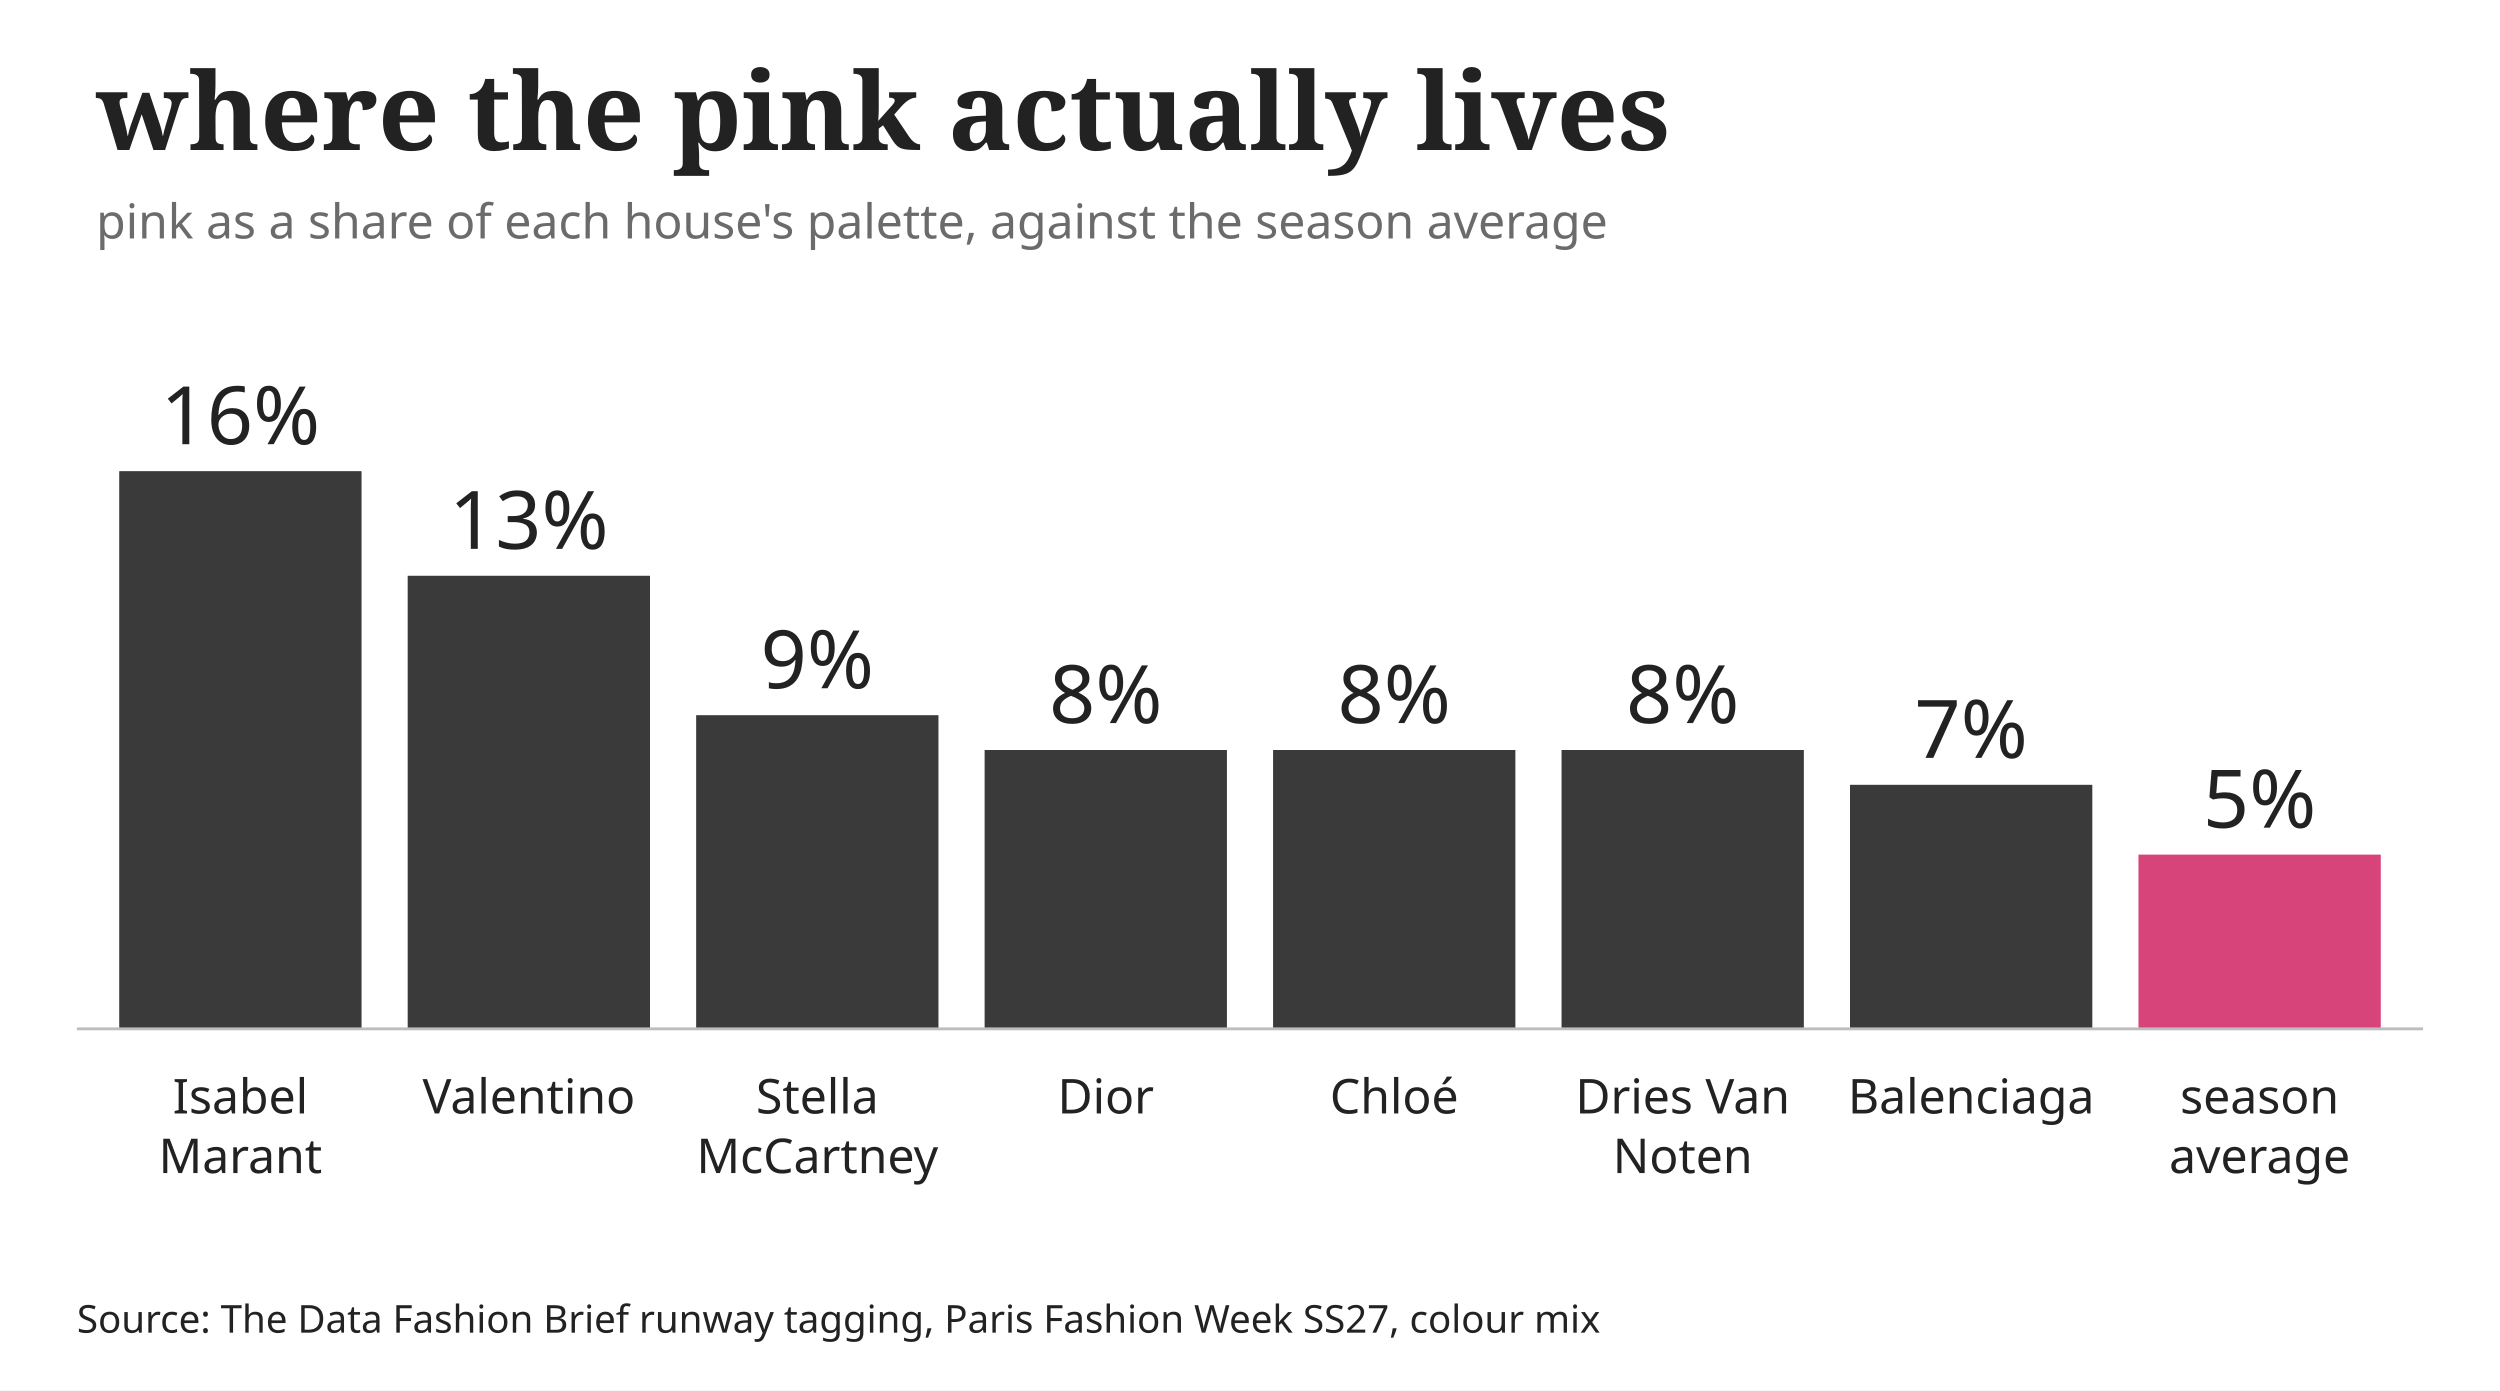
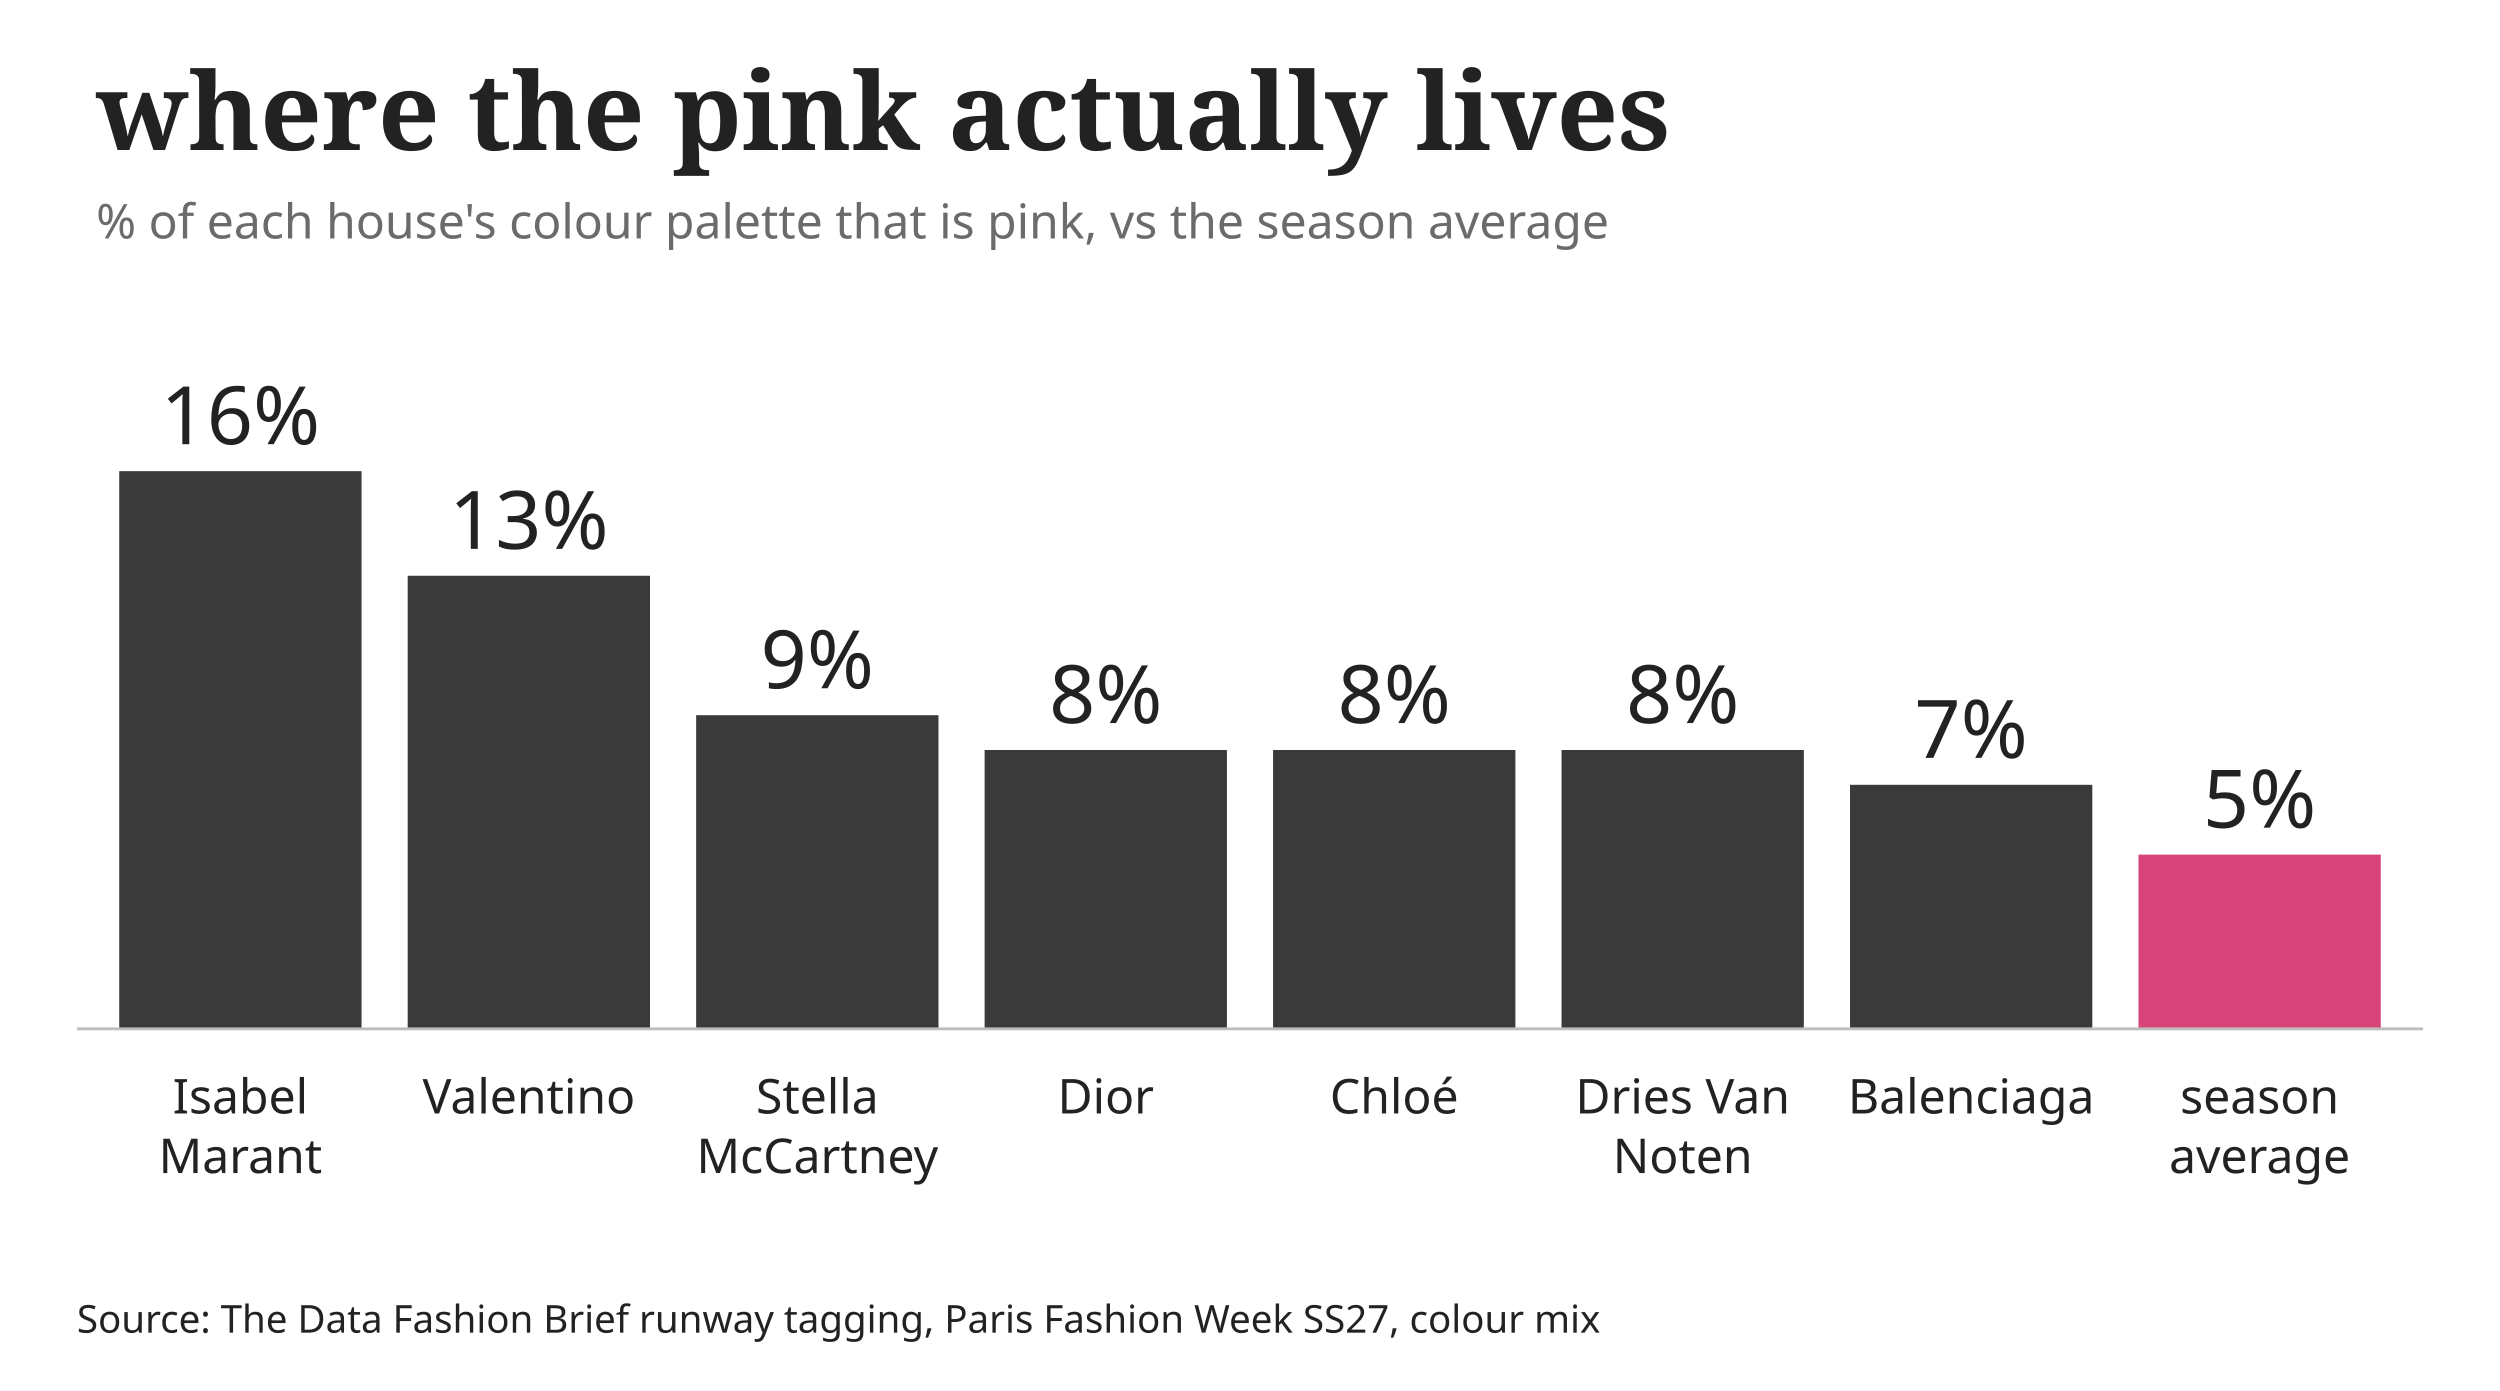
<svg xmlns="http://www.w3.org/2000/svg" viewBox="0 0 1300 723" width="1300" height="723">
  <rect width="1300" height="723" fill="#FFFFFF" />
  <text x="50" y="78" font-family="'Playfair Display', Georgia, serif" font-weight="700" font-size="56" fill="#222222">where the pink actually lives</text>
-   <text x="50" y="124" font-family="'Century Gothic', 'Questrial', 'Avenir', sans-serif" font-size="25" fill="#6B6B6B">pink as a share of each house's palette, against the season average</text>
+   <text x="50" y="124" font-family="'Century Gothic', 'Questrial', 'Avenir', sans-serif" font-size="25" fill="#6B6B6B">% of each house's colour palette that is pink, vs the season average</text>
  <rect x="62.0" y="245.0" width="126.0" height="290.0" fill="#3A3A3A" />
  <text x="125.0" y="231.0" text-anchor="middle" font-family="'Century Gothic', 'Questrial', 'Avenir', sans-serif" font-size="42" fill="#222222">16%</text>
  <text x="125.0" y="579" text-anchor="middle" font-family="'Century Gothic', 'Questrial', 'Avenir', sans-serif" font-size="25" fill="#222222">Isabel</text>
  <text x="125.0" y="610" text-anchor="middle" font-family="'Century Gothic', 'Questrial', 'Avenir', sans-serif" font-size="25" fill="#222222">Marant</text>
  <rect x="212.0" y="299.4" width="126.0" height="235.6" fill="#3A3A3A" />
  <text x="275.0" y="285.4" text-anchor="middle" font-family="'Century Gothic', 'Questrial', 'Avenir', sans-serif" font-size="42" fill="#222222">13%</text>
  <text x="275.0" y="579" text-anchor="middle" font-family="'Century Gothic', 'Questrial', 'Avenir', sans-serif" font-size="25" fill="#222222">Valentino</text>
  <rect x="362.0" y="371.9" width="126.0" height="163.1" fill="#3A3A3A" />
  <text x="425.0" y="357.9" text-anchor="middle" font-family="'Century Gothic', 'Questrial', 'Avenir', sans-serif" font-size="42" fill="#222222">9%</text>
  <text x="425.0" y="579" text-anchor="middle" font-family="'Century Gothic', 'Questrial', 'Avenir', sans-serif" font-size="25" fill="#222222">Stella</text>
  <text x="425.0" y="610" text-anchor="middle" font-family="'Century Gothic', 'Questrial', 'Avenir', sans-serif" font-size="25" fill="#222222">McCartney</text>
  <rect x="512.0" y="390.0" width="126.0" height="145.0" fill="#3A3A3A" />
  <text x="575.0" y="376.0" text-anchor="middle" font-family="'Century Gothic', 'Questrial', 'Avenir', sans-serif" font-size="42" fill="#222222">8%</text>
  <text x="575.0" y="579" text-anchor="middle" font-family="'Century Gothic', 'Questrial', 'Avenir', sans-serif" font-size="25" fill="#222222">Dior</text>
  <rect x="662.0" y="390.0" width="126.0" height="145.0" fill="#3A3A3A" />
  <text x="725.0" y="376.0" text-anchor="middle" font-family="'Century Gothic', 'Questrial', 'Avenir', sans-serif" font-size="42" fill="#222222">8%</text>
  <text x="725.0" y="579" text-anchor="middle" font-family="'Century Gothic', 'Questrial', 'Avenir', sans-serif" font-size="25" fill="#222222">Chloé</text>
  <rect x="812.0" y="390.0" width="126.0" height="145.0" fill="#3A3A3A" />
  <text x="875.0" y="376.0" text-anchor="middle" font-family="'Century Gothic', 'Questrial', 'Avenir', sans-serif" font-size="42" fill="#222222">8%</text>
  <text x="875.0" y="579" text-anchor="middle" font-family="'Century Gothic', 'Questrial', 'Avenir', sans-serif" font-size="25" fill="#222222">Dries Van</text>
  <text x="875.0" y="610" text-anchor="middle" font-family="'Century Gothic', 'Questrial', 'Avenir', sans-serif" font-size="25" fill="#222222">Noten</text>
  <rect x="962.0" y="408.1" width="126.0" height="126.9" fill="#3A3A3A" />
  <text x="1025.0" y="394.1" text-anchor="middle" font-family="'Century Gothic', 'Questrial', 'Avenir', sans-serif" font-size="42" fill="#222222">7%</text>
  <text x="1025.0" y="579" text-anchor="middle" font-family="'Century Gothic', 'Questrial', 'Avenir', sans-serif" font-size="25" fill="#222222">Balenciaga</text>
  <rect x="1112.0" y="444.4" width="126.0" height="90.6" fill="#D6447A" />
  <text x="1175.0" y="430.4" text-anchor="middle" font-family="'Century Gothic', 'Questrial', 'Avenir', sans-serif" font-size="42" fill="#222222">5%</text>
  <text x="1175.0" y="579" text-anchor="middle" font-family="'Century Gothic', 'Questrial', 'Avenir', sans-serif" font-size="25" fill="#222222">season</text>
  <text x="1175.0" y="610" text-anchor="middle" font-family="'Century Gothic', 'Questrial', 'Avenir', sans-serif" font-size="25" fill="#222222">average</text>
  <line x1="40.0" y1="535" x2="1260.0" y2="535" stroke="#BDBDBD" stroke-width="1.5" />
  <text x="40" y="693" font-family="'Century Gothic', 'Questrial', 'Avenir', sans-serif" font-size="20" fill="#222222">Source: The Data Fashion Brief runway tagging, Paris Fashion Week SS27, colour mix</text>
</svg>
